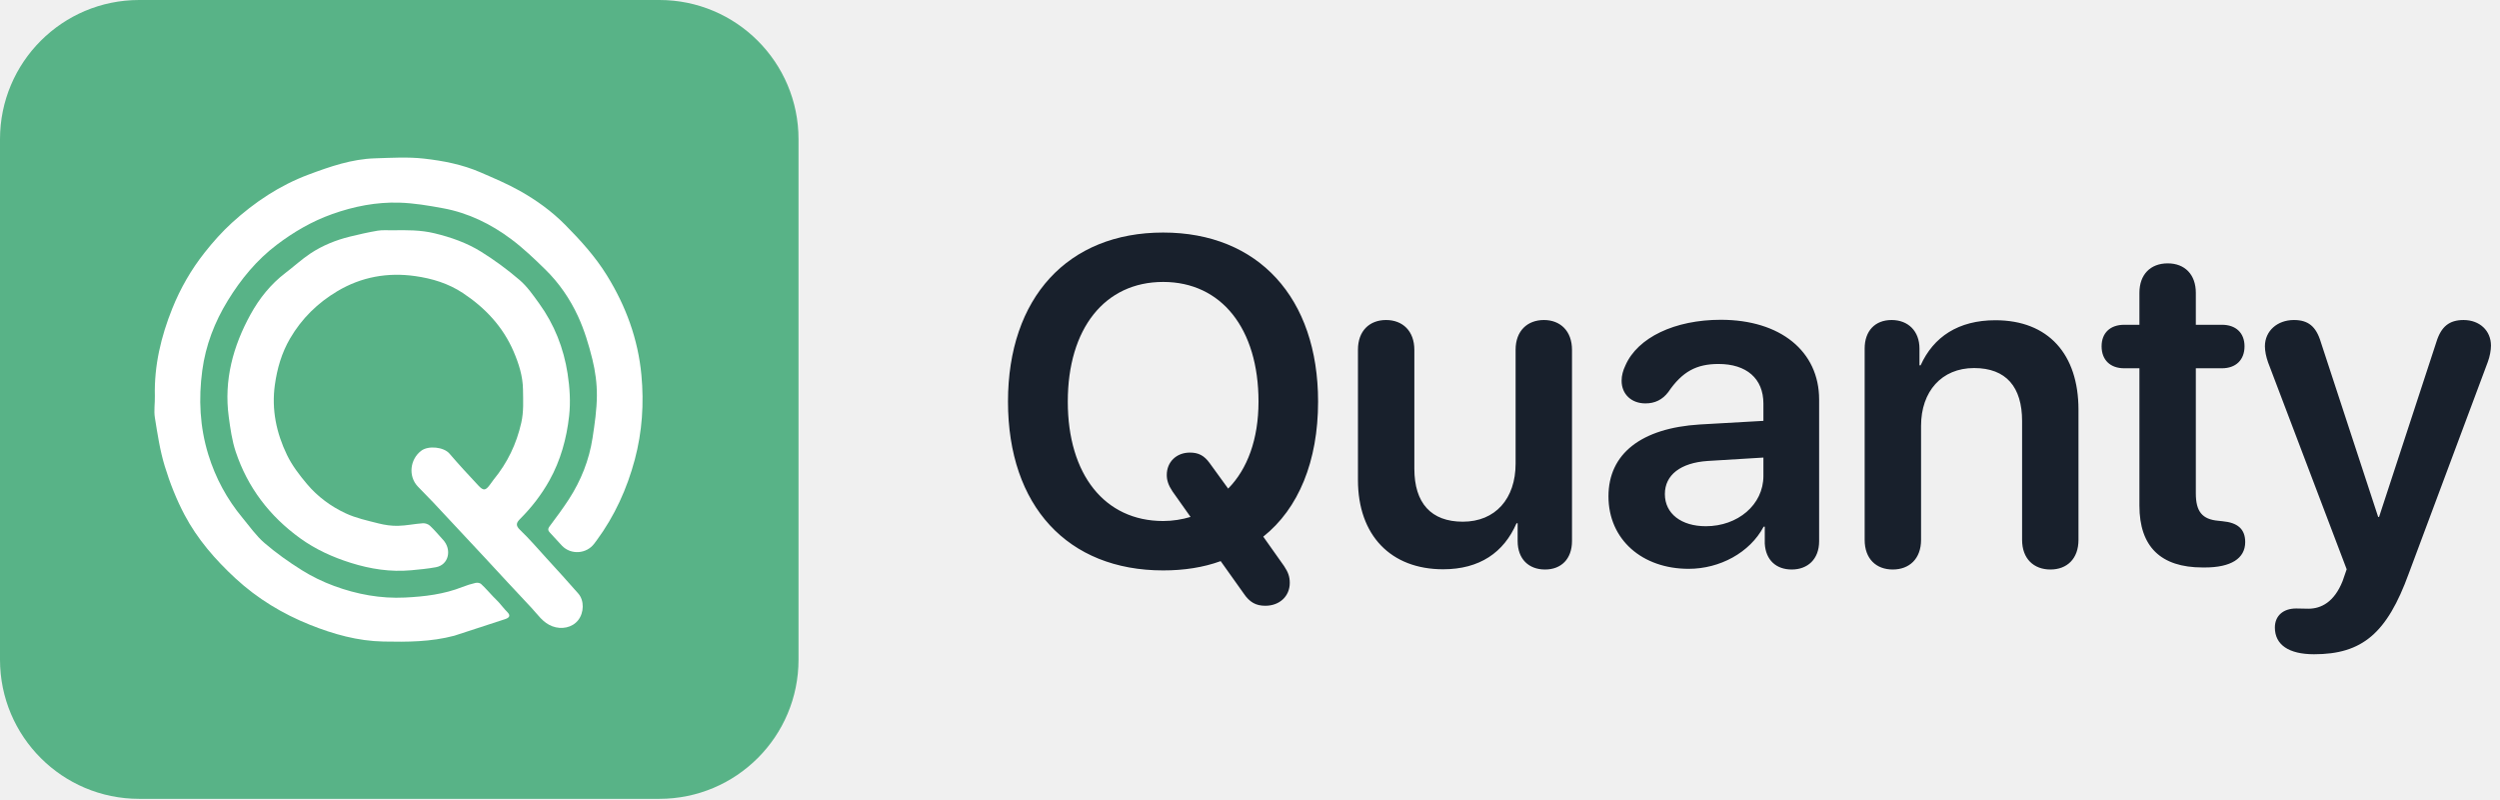
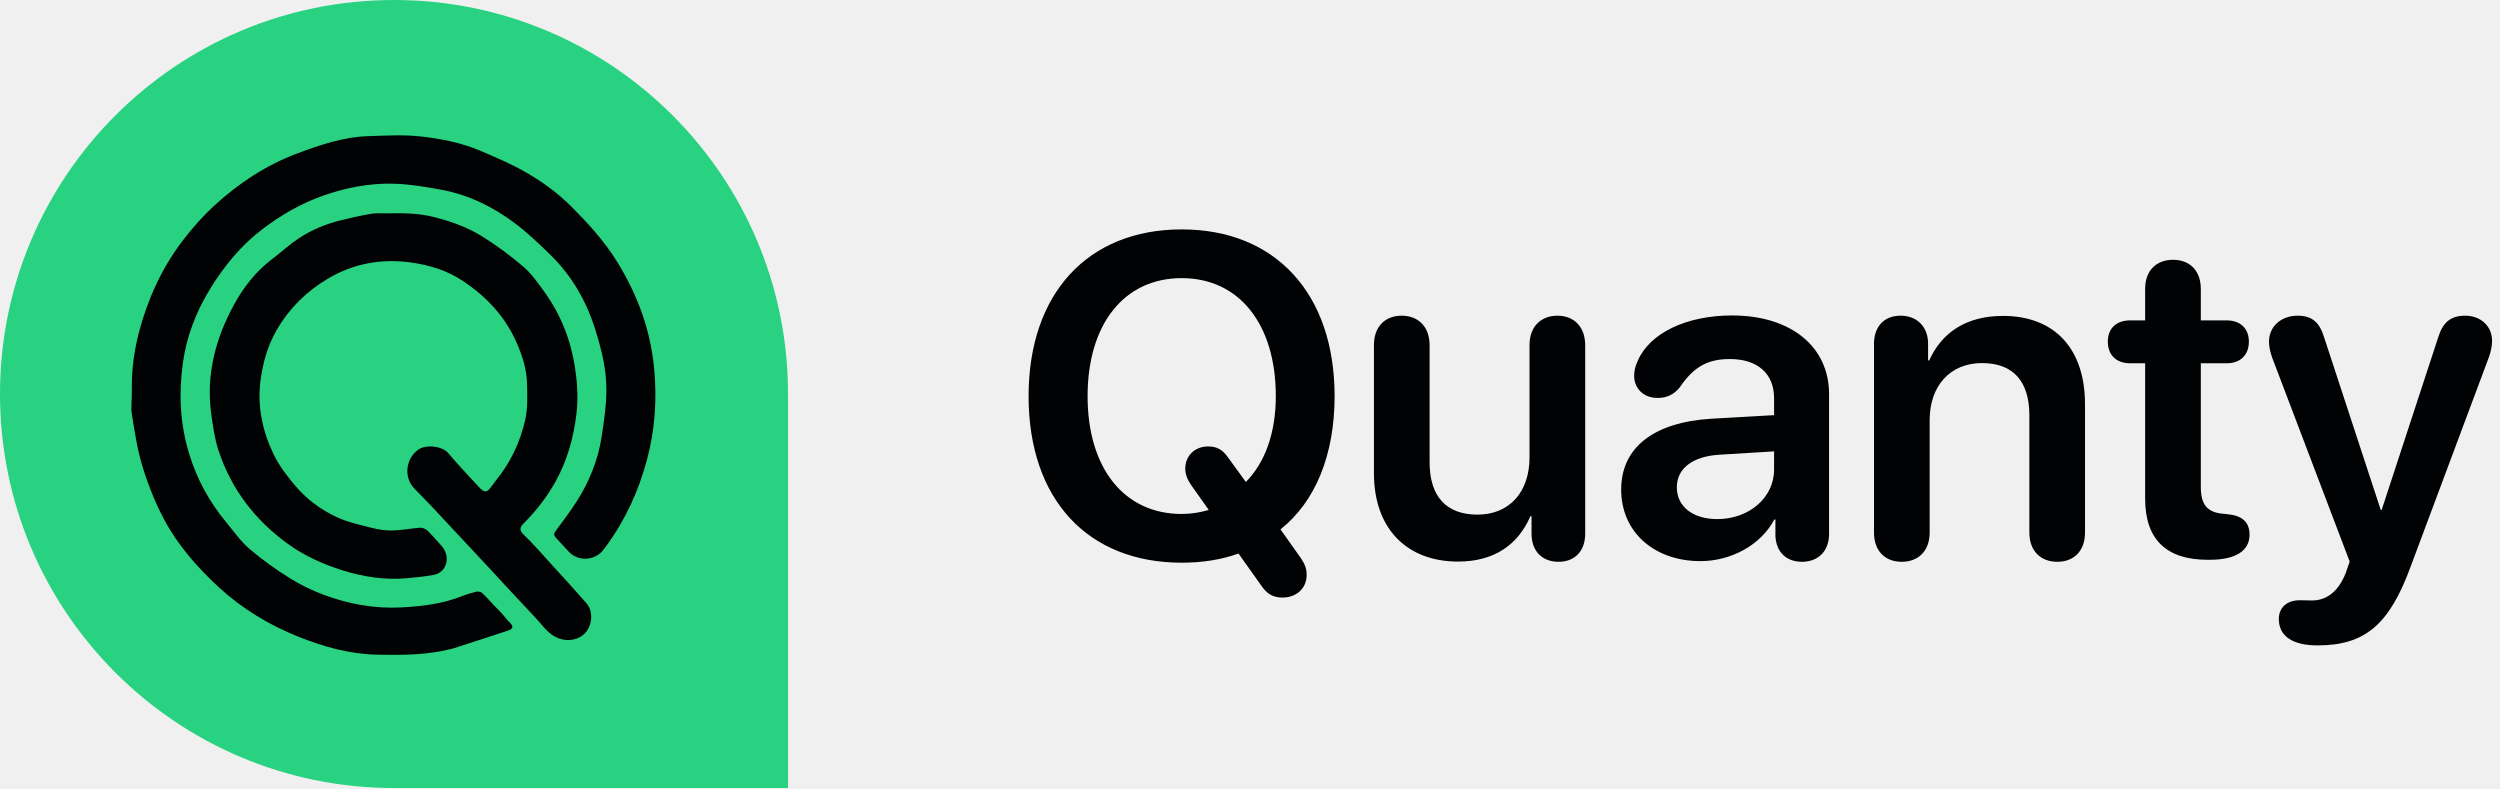
- <svg xmlns="http://www.w3.org/2000/svg" width="1239" height="396" viewBox="0 0 1239 396" fill="none">
-   <path d="M576.688 282.695C529.408 282.695 499.76 250.801 499.76 199.028C499.76 147.593 529.408 115.249 576.688 115.249C623.856 115.249 653.505 147.593 653.505 199.028C653.505 228.564 643.847 252.036 626.327 265.962L636.659 280.562C638.681 283.594 639.467 285.84 639.467 288.872C639.467 295.498 634.413 300.215 627.338 300.215C622.621 300.215 619.477 298.418 616.557 294.038L605.214 278.091C596.566 281.235 587.021 282.695 576.688 282.695ZM576.688 258.213C581.518 258.213 586.122 257.427 590.277 256.191L581.293 243.501C579.271 240.469 578.485 237.998 578.485 235.415C578.485 228.901 583.314 224.297 589.94 224.297C594.208 224.297 597.016 225.757 599.711 229.463L608.92 242.153C618.466 232.495 623.969 217.671 623.969 199.028C623.969 162.866 605.551 139.731 576.688 139.731C547.714 139.731 529.408 162.866 529.408 199.028C529.408 235.19 547.714 258.213 576.688 258.213ZM715.497 282.134C689.667 282.134 673.271 265.4 673.271 237.886V173.311C673.271 163.989 678.998 158.599 687.196 158.599C695.395 158.599 701.234 163.989 701.234 173.423V232.271C701.234 249.341 709.545 258.55 725.268 258.55C741.439 258.55 751.435 247.095 751.435 229.8V173.311C751.435 163.989 757.274 158.599 765.473 158.599C773.559 158.599 779.398 163.989 779.398 173.423V268.096C779.398 277.08 774.008 282.246 766.034 282.246C757.948 282.246 752.445 277.08 752.445 268.096V259.336H751.884C745.595 273.823 733.578 282.134 715.497 282.134ZM837.235 281.909C814.213 281.909 797.479 267.422 797.479 245.972C797.479 224.858 813.764 212.168 842.738 210.371L874.296 208.574V200.039C874.296 187.573 865.873 180.386 852.06 180.386C841.166 180.386 834.091 184.092 827.128 194.312C824.208 198.13 820.502 199.927 815.785 199.927C808.935 199.927 803.993 195.435 803.993 188.696C803.993 186.113 804.667 183.643 805.902 181.06C811.967 167.246 830.385 158.486 853.183 158.486C882.719 158.486 901.923 174.097 901.923 198.018V268.208C901.923 277.192 896.195 282.246 888.334 282.246C880.697 282.246 875.419 277.642 874.97 269.331V261.021H874.408C867.558 273.936 852.621 281.909 837.235 281.909ZM845.771 260.796C861.493 260.796 874.296 250.239 874.296 235.864V226.768L846.669 228.452C833.192 229.351 825.443 235.415 825.443 244.849C825.443 254.619 833.642 260.796 845.771 260.796ZM938.422 282.246C930.224 282.246 924.496 276.968 924.496 267.534V172.749C924.496 164.102 929.55 158.599 937.86 158.599C946.059 158.599 951.674 164.102 951.674 172.749V181.06H952.235C958.637 166.909 970.99 158.711 989.296 158.711C1015.58 158.711 1030.51 175.557 1030.51 203.071V267.534C1030.51 276.968 1024.78 282.246 1016.59 282.246C1008.39 282.246 1002.55 276.968 1002.55 267.534V208.687C1002.55 191.841 994.687 182.407 978.739 182.407C962.68 182.407 952.46 193.975 952.46 211.045V267.534C952.46 276.968 946.62 282.246 938.422 282.246ZM1060.72 250.576V182.52H1053.2C1046.23 182.52 1041.97 178.364 1041.97 171.626C1041.97 165 1046.23 160.957 1053.2 160.957H1060.72V145.122C1060.72 136.138 1066.11 130.522 1074.76 130.522C1083.29 130.522 1088.69 136.138 1088.69 145.122V160.957H1101.6C1108.56 160.957 1112.83 165 1112.83 171.626C1112.83 178.364 1108.56 182.52 1101.6 182.52H1088.69V244.512C1088.69 253.496 1091.83 257.427 1099.92 258.101L1101.94 258.325C1109.35 258.999 1113.17 262.144 1113.17 268.657C1113.17 276.855 1105.98 281.235 1093.18 281.235H1092.05C1071.28 281.235 1060.72 270.903 1060.72 250.576ZM1147.31 324.248C1134.73 324.248 1127.88 319.531 1127.88 310.996C1127.88 305.269 1131.92 301.562 1138.44 301.562C1140.79 301.562 1141.92 301.675 1144.5 301.675C1150.79 301.675 1157.3 298.418 1161.46 287.974L1163.48 282.134L1124.51 179.6C1123.5 176.792 1122.94 173.872 1122.94 171.626C1122.94 163.989 1129.12 158.599 1137.31 158.599C1144.39 158.599 1148.32 161.743 1150.68 169.604L1179.09 256.191H1179.54L1207.95 169.492C1210.31 161.855 1214.35 158.599 1221.43 158.599C1229.4 158.599 1235.02 163.877 1235.02 171.289C1235.02 173.535 1234.46 176.68 1233.45 179.375L1194.25 284.268C1183.47 313.916 1171.12 324.248 1147.31 324.248Z" fill="#18202C" />
-   <rect width="395.905" height="395.905" rx="69" fill="#58B387" />
-   <path d="M225.247 315.061C213.544 318.165 201.841 318.18 190.07 317.945C177.343 317.69 165.318 314.299 153.726 309.666C140.12 304.229 127.621 296.686 116.765 286.656C106.769 277.421 97.868 267.2 91.507 255.18C87.46 247.532 84.226 239.326 81.689 231.044C79.297 223.238 78.083 215.04 76.781 206.945C76.225 203.488 76.868 199.853 76.78 196.303C76.405 181.186 79.818 166.838 85.411 152.913C89.434 142.898 94.787 133.611 101.456 125.175C105.592 119.943 110.081 114.886 115.004 110.4C126.226 100.172 138.753 91.835 153.083 86.489C163.713 82.524 174.449 78.814 185.934 78.468C193.986 78.226 202.13 77.71 210.09 78.598C219.665 79.666 229.251 81.517 238.207 85.411C244.807 88.281 251.489 91.077 257.743 94.6C265.917 99.206 273.509 104.655 280.21 111.421C287.884 119.17 295.134 127.164 300.889 136.462C310.296 151.661 316.349 168.019 318.013 185.882C319.329 199.996 318.396 213.994 314.75 227.691C310.889 242.198 304.745 255.719 295.794 267.856C295.387 268.407 294.977 268.954 294.56 269.5C290.712 274.552 283.143 275.06 278.695 270.527V270.527C276.661 268.453 274.814 266.197 272.784 264.118C271.726 263.034 271.461 262.226 272.475 260.867C275.758 256.461 279.06 252.052 282.044 247.443C288.069 238.137 292.114 227.974 293.793 217.008C294.857 210.064 295.886 203.036 295.936 196.038C295.978 190.061 295.149 183.938 293.715 178.125C291.925 170.866 289.722 163.581 286.603 156.811C282.624 148.175 277.195 140.246 270.342 133.543C264.984 128.301 259.519 123.072 253.538 118.588C243.448 111.022 232.201 105.517 219.693 103.212C212.51 101.887 205.219 100.65 197.946 100.434C186.558 100.095 175.479 102.264 164.663 106.116C154.62 109.693 145.597 114.976 137.206 121.331C127.292 128.84 119.48 138.325 112.976 148.905C106.397 159.608 101.962 171.141 100.291 183.575C98.4 197.654 99.044 211.578 103.292 225.329C106.888 236.967 112.52 247.357 120.255 256.668C123.77 260.9 126.977 265.53 131.1 269.079C136.876 274.053 143.166 278.523 149.634 282.573C154.665 285.723 160.133 288.365 165.707 290.417C176.994 294.571 188.78 296.739 200.826 296.143C210.486 295.666 220.128 294.53 229.268 290.905C231.368 290.072 233.551 289.398 235.751 288.894C236.605 288.699 237.907 288.859 238.498 289.405C240.612 291.361 242.502 293.558 244.491 295.651C245.431 296.64 246.439 297.567 247.353 298.579C248.739 300.114 249.978 301.793 251.446 303.242C253.511 305.281 252.259 306.244 250.348 306.878C242.067 309.624 233.762 312.299 225.247 315.061Z" fill="white" />
-   <path d="M244.712 237.747C251.619 229.343 256.048 220.063 258.438 209.556C259.709 203.97 259.367 198.505 259.3 193.029C259.219 186.503 257.243 180.238 254.643 174.201C249.327 161.857 240.538 152.546 229.49 145.224C222.327 140.477 214.273 138.024 205.842 136.833C192.151 134.9 179.166 137.23 167.273 144.306C157.535 150.099 149.619 157.817 143.823 167.733C139.616 174.933 137.403 182.652 136.271 190.787C134.574 202.994 137.03 214.606 142.297 225.492C144.818 230.702 148.486 235.481 152.248 239.939C157.482 246.141 164.063 251.001 171.381 254.402C176.481 256.773 182.148 258.004 187.649 259.398C190.778 260.191 194.091 260.672 197.306 260.601C201.449 260.51 205.569 259.609 209.717 259.32C210.866 259.24 212.368 259.788 213.207 260.58C215.505 262.747 217.531 265.203 219.677 267.533V267.533C224.11 272.347 222.538 279.938 216.102 281.119C212.075 281.858 207.999 282.239 203.915 282.618C193.627 283.572 183.651 282.007 173.919 278.951C164.982 276.145 156.476 272.299 148.817 266.767C133.642 255.807 122.765 241.569 116.85 223.817C115.011 218.296 114.2 212.376 113.415 206.572C110.963 188.426 115.53 171.592 124.19 155.866C128.543 147.959 134.205 140.835 141.538 135.259C145.695 132.098 149.556 128.512 153.893 125.635C159.878 121.666 166.53 118.97 173.522 117.26C178.071 116.147 182.648 115.103 187.262 114.325C189.645 113.924 192.137 114.167 194.58 114.127C201.557 114.012 208.513 113.955 215.383 115.61C223.546 117.578 231.459 120.345 238.543 124.76C245.24 128.933 251.667 133.668 257.653 138.808C261.42 142.043 264.363 146.328 267.313 150.404C274.852 160.82 279.476 172.581 281.421 185.193C282.482 192.072 282.943 199.268 282.171 206.153C280.919 217.32 277.941 228.204 272.372 238.155C268.456 245.152 263.588 251.451 257.925 257.121C256.061 258.988 255.422 260.318 257.824 262.613C262.458 267.038 266.646 271.932 270.971 276.676C276.262 282.483 281.584 288.264 286.736 294.193C289.762 297.675 289.573 303.645 286.651 307.359C283.681 311.134 278.338 312.092 273.819 310.373C269.047 308.559 266.561 304.452 263.358 301.081C255.601 292.918 248.021 284.588 240.348 276.346C231.869 267.238 223.378 258.141 214.864 249.065C212.316 246.349 209.633 243.76 207.088 241.042C202.294 235.923 203.272 227.594 208.852 223.386C212.398 220.712 220.024 221.514 222.835 224.793C227.472 230.204 232.306 235.451 237.19 240.642C239.757 243.37 240.745 243.165 243.015 240.073C243.545 239.351 244.051 238.612 244.712 237.747Z" fill="white" />
+ <svg xmlns="http://www.w3.org/2000/svg" width="1256" height="396" viewBox="0 0 1256 396" fill="none">
+   <path d="M593.688 282.695C546.408 282.695 516.76 250.801 516.76 199.028C516.76 147.593 546.408 115.249 593.688 115.249C640.856 115.249 670.505 147.593 670.505 199.028C670.505 228.564 660.847 252.036 643.327 265.962L653.659 280.562C655.681 283.594 656.467 285.84 656.467 288.872C656.467 295.498 651.413 300.215 644.338 300.215C639.621 300.215 636.477 298.418 633.557 294.038L622.214 278.091C613.566 281.235 604.021 282.695 593.688 282.695ZM593.688 258.213C598.518 258.213 603.122 257.427 607.277 256.191L598.293 243.501C596.271 240.469 595.485 237.998 595.485 235.415C595.485 228.901 600.314 224.297 606.94 224.297C611.208 224.297 614.016 225.757 616.711 229.463L625.92 242.153C635.466 232.495 640.969 217.671 640.969 199.028C640.969 162.866 622.551 139.731 593.688 139.731C564.714 139.731 546.408 162.866 546.408 199.028C546.408 235.19 564.714 258.213 593.688 258.213ZM732.497 282.134C706.667 282.134 690.271 265.4 690.271 237.886V173.311C690.271 163.989 695.998 158.599 704.196 158.599C712.395 158.599 718.234 163.989 718.234 173.423V232.271C718.234 249.341 726.545 258.55 742.268 258.55C758.439 258.55 768.435 247.095 768.435 229.8V173.311C768.435 163.989 774.274 158.599 782.473 158.599C790.559 158.599 796.398 163.989 796.398 173.423V268.096C796.398 277.08 791.008 282.246 783.034 282.246C774.948 282.246 769.445 277.08 769.445 268.096V259.336H768.884C762.595 273.823 750.578 282.134 732.497 282.134ZM854.235 281.909C831.213 281.909 814.479 267.422 814.479 245.972C814.479 224.858 830.764 212.168 859.738 210.371L891.296 208.574V200.039C891.296 187.573 882.873 180.386 869.06 180.386C858.166 180.386 851.091 184.092 844.128 194.312C841.208 198.13 837.502 199.927 832.785 199.927C825.935 199.927 820.993 195.435 820.993 188.696C820.993 186.113 821.667 183.643 822.902 181.06C828.967 167.246 847.385 158.486 870.183 158.486C899.719 158.486 918.923 174.097 918.923 198.018V268.208C918.923 277.192 913.195 282.246 905.334 282.246C897.697 282.246 892.419 277.642 891.97 269.331V261.021H891.408C884.558 273.936 869.621 281.909 854.235 281.909ZM862.771 260.796C878.493 260.796 891.296 250.239 891.296 235.864V226.768L863.669 228.452C850.192 229.351 842.443 235.415 842.443 244.849C842.443 254.619 850.642 260.796 862.771 260.796ZM955.422 282.246C947.224 282.246 941.496 276.968 941.496 267.534V172.749C941.496 164.102 946.55 158.599 954.86 158.599C963.059 158.599 968.674 164.102 968.674 172.749V181.06H969.235C975.637 166.909 987.99 158.711 1006.3 158.711C1032.58 158.711 1047.51 175.557 1047.51 203.071V267.534C1047.51 276.968 1041.78 282.246 1033.59 282.246C1025.39 282.246 1019.55 276.968 1019.55 267.534V208.687C1019.55 191.841 1011.69 182.407 995.739 182.407C979.68 182.407 969.46 193.975 969.46 211.045V267.534C969.46 276.968 963.62 282.246 955.422 282.246ZM1077.72 250.576V182.52H1070.2C1063.23 182.52 1058.97 178.364 1058.97 171.626C1058.97 165 1063.23 160.957 1070.2 160.957H1077.72V145.122C1077.72 136.138 1083.11 130.522 1091.76 130.522C1100.29 130.522 1105.69 136.138 1105.69 145.122V160.957H1118.6C1125.56 160.957 1129.83 165 1129.83 171.626C1129.83 178.364 1125.56 182.52 1118.6 182.52H1105.69V244.512C1105.69 253.496 1108.83 257.427 1116.92 258.101L1118.94 258.325C1126.35 258.999 1130.17 262.144 1130.17 268.657C1130.17 276.855 1122.98 281.235 1110.18 281.235H1109.05C1088.28 281.235 1077.72 270.903 1077.72 250.576ZM1164.31 324.248C1151.73 324.248 1144.88 319.531 1144.88 310.996C1144.88 305.269 1148.92 301.562 1155.44 301.562C1157.79 301.562 1158.92 301.675 1161.5 301.675C1167.79 301.675 1174.3 298.418 1178.46 287.974L1180.48 282.134L1141.51 179.6C1140.5 176.792 1139.94 173.872 1139.94 171.626C1139.94 163.989 1146.12 158.599 1154.31 158.599C1161.39 158.599 1165.32 161.743 1167.68 169.604L1196.09 256.191H1196.54L1224.95 169.492C1227.31 161.855 1231.35 158.599 1238.43 158.599C1246.4 158.599 1252.02 163.877 1252.02 171.289C1252.02 173.535 1251.46 176.68 1250.45 179.375L1211.25 284.268C1200.47 313.916 1188.12 324.248 1164.31 324.248Z" fill="#010203" />
+   <path d="M0 197.952C0 88.626 88.626 0 197.952 0V0C307.278 0 395.905 88.626 395.905 197.952V395.905H197.952C88.626 395.905 0 307.278 0 197.952V197.952Z" fill="#29D280" />
+   <path d="M227.75 325.766C215.018 329.142 202.288 329.159 189.484 328.903C175.64 328.627 162.559 324.937 149.949 319.898C135.149 313.984 121.553 305.778 109.743 294.868C98.87 284.822 89.187 273.704 82.268 260.629C77.865 252.309 74.348 243.382 71.588 234.374C68.986 225.882 67.665 216.965 66.249 208.159C65.644 204.399 66.344 200.444 66.248 196.583C65.841 180.138 69.553 164.531 75.637 149.384C80.013 138.489 85.836 128.386 93.09 119.21C97.59 113.519 102.473 108.018 107.828 103.138C120.035 92.012 133.662 82.943 149.25 77.128C160.814 72.815 172.491 68.779 184.985 68.403C193.744 68.139 202.603 67.578 211.261 68.544C221.677 69.707 232.105 71.719 241.847 75.956C249.026 79.078 256.295 82.119 263.098 85.951C271.99 90.961 280.249 96.888 287.538 104.249C295.885 112.678 303.772 121.374 310.032 131.488C320.265 148.021 326.849 165.815 328.659 185.246C330.09 200.6 329.076 215.827 325.11 230.726C320.909 246.507 314.227 261.215 304.489 274.417C304.047 275.016 303.6 275.611 303.148 276.206C298.962 281.701 290.728 282.254 285.89 277.323V277.323C283.677 275.067 281.667 272.612 279.46 270.351C278.308 269.172 278.021 268.293 279.123 266.814C282.695 262.022 286.286 257.226 289.532 252.212C296.087 242.089 300.486 231.034 302.313 219.106C303.47 211.552 304.59 203.906 304.644 196.294C304.69 189.792 303.788 183.133 302.228 176.808C300.281 168.913 297.884 160.988 294.492 153.624C290.163 144.229 284.258 135.604 276.803 128.312C270.975 122.611 265.029 116.922 258.524 112.045C247.548 103.815 235.314 97.827 221.708 95.319C213.894 93.878 205.963 92.532 198.051 92.297C185.664 91.929 173.612 94.288 161.846 98.478C150.922 102.369 141.107 108.116 131.979 115.029C121.195 123.197 112.697 133.515 105.622 145.024C98.466 156.666 93.641 169.212 91.824 182.737C89.766 198.052 90.467 213.199 95.088 228.157C98.999 240.816 105.126 252.118 113.54 262.247C117.363 266.85 120.852 271.887 125.336 275.748C131.62 281.159 138.463 286.02 145.499 290.426C150.971 293.853 156.919 296.727 162.982 298.959C175.26 303.478 188.081 305.836 201.185 305.188C211.692 304.669 222.181 303.433 232.123 299.489C234.408 298.583 236.782 297.85 239.176 297.302C240.105 297.09 241.521 297.264 242.164 297.858C244.463 299.986 246.519 302.376 248.683 304.652C249.706 305.728 250.802 306.736 251.795 307.837C253.303 309.508 254.651 311.334 256.248 312.91C258.495 315.128 257.133 316.176 255.053 316.865C246.046 319.852 237.012 322.761 227.75 325.766Z" fill="#010203" />
+   <path d="M248.923 241.666C256.436 232.523 261.253 222.429 263.854 211C265.236 204.924 264.865 198.979 264.791 193.022C264.703 185.923 262.553 179.108 259.725 172.541C253.943 159.113 244.383 148.984 232.365 141.02C224.573 135.857 215.812 133.187 206.641 131.893C191.748 129.79 177.623 132.324 164.685 140.021C154.092 146.323 145.481 154.718 139.177 165.505C134.6 173.337 132.193 181.733 130.962 190.582C129.115 203.861 131.788 216.493 137.517 228.334C140.259 234.002 144.249 239.201 148.341 244.05C154.035 250.797 161.194 256.083 169.154 259.783C174.702 262.361 180.866 263.701 186.851 265.218C190.254 266.08 193.858 266.603 197.355 266.526C201.862 266.427 206.343 265.446 210.856 265.132C212.105 265.045 213.739 265.642 214.652 266.503C217.152 268.86 219.355 271.532 221.69 274.067V274.067C226.512 279.303 224.803 287.56 217.801 288.845C213.421 289.649 208.987 290.063 204.544 290.475C193.353 291.513 182.502 289.811 171.914 286.486C162.194 283.434 152.94 279.251 144.609 273.233C128.102 261.311 116.27 245.823 109.836 226.512C107.835 220.507 106.953 214.068 106.1 207.754C103.432 188.014 108.4 169.702 117.82 152.596C122.556 143.995 128.715 136.246 136.692 130.18C141.213 126.741 145.413 122.84 150.131 119.711C156.641 115.394 163.877 112.461 171.483 110.601C176.431 109.391 181.41 108.254 186.429 107.409C189.021 106.972 191.732 107.237 194.39 107.193C201.979 107.068 209.546 107.006 217.019 108.806C225.899 110.946 234.506 113.957 242.212 118.759C249.498 123.298 256.489 128.449 263 134.041C267.097 137.56 270.299 142.221 273.508 146.655C281.708 157.986 286.739 170.779 288.855 184.498C290.009 191.98 290.51 199.808 289.67 207.297C288.309 219.445 285.069 231.284 279.011 242.109C274.751 249.721 269.455 256.572 263.296 262.741C261.268 264.772 260.573 266.218 263.186 268.714C268.226 273.528 272.783 278.852 277.487 284.013C283.243 290.328 289.032 296.618 294.636 303.067C297.928 306.855 297.723 313.348 294.544 317.388C291.313 321.495 285.501 322.537 280.585 320.668C275.395 318.694 272.69 314.226 269.205 310.559C260.768 301.68 252.522 292.619 244.176 283.653C234.952 273.746 225.716 263.85 216.455 253.977C213.683 251.023 210.765 248.206 207.996 245.249C202.781 239.681 203.845 230.621 209.915 226.044C213.772 223.135 222.067 224.007 225.125 227.575C230.17 233.46 235.428 239.168 240.741 244.815C243.533 247.782 244.608 247.559 247.077 244.196C247.653 243.411 248.204 242.606 248.923 241.666Z" fill="#010203" />
</svg>
